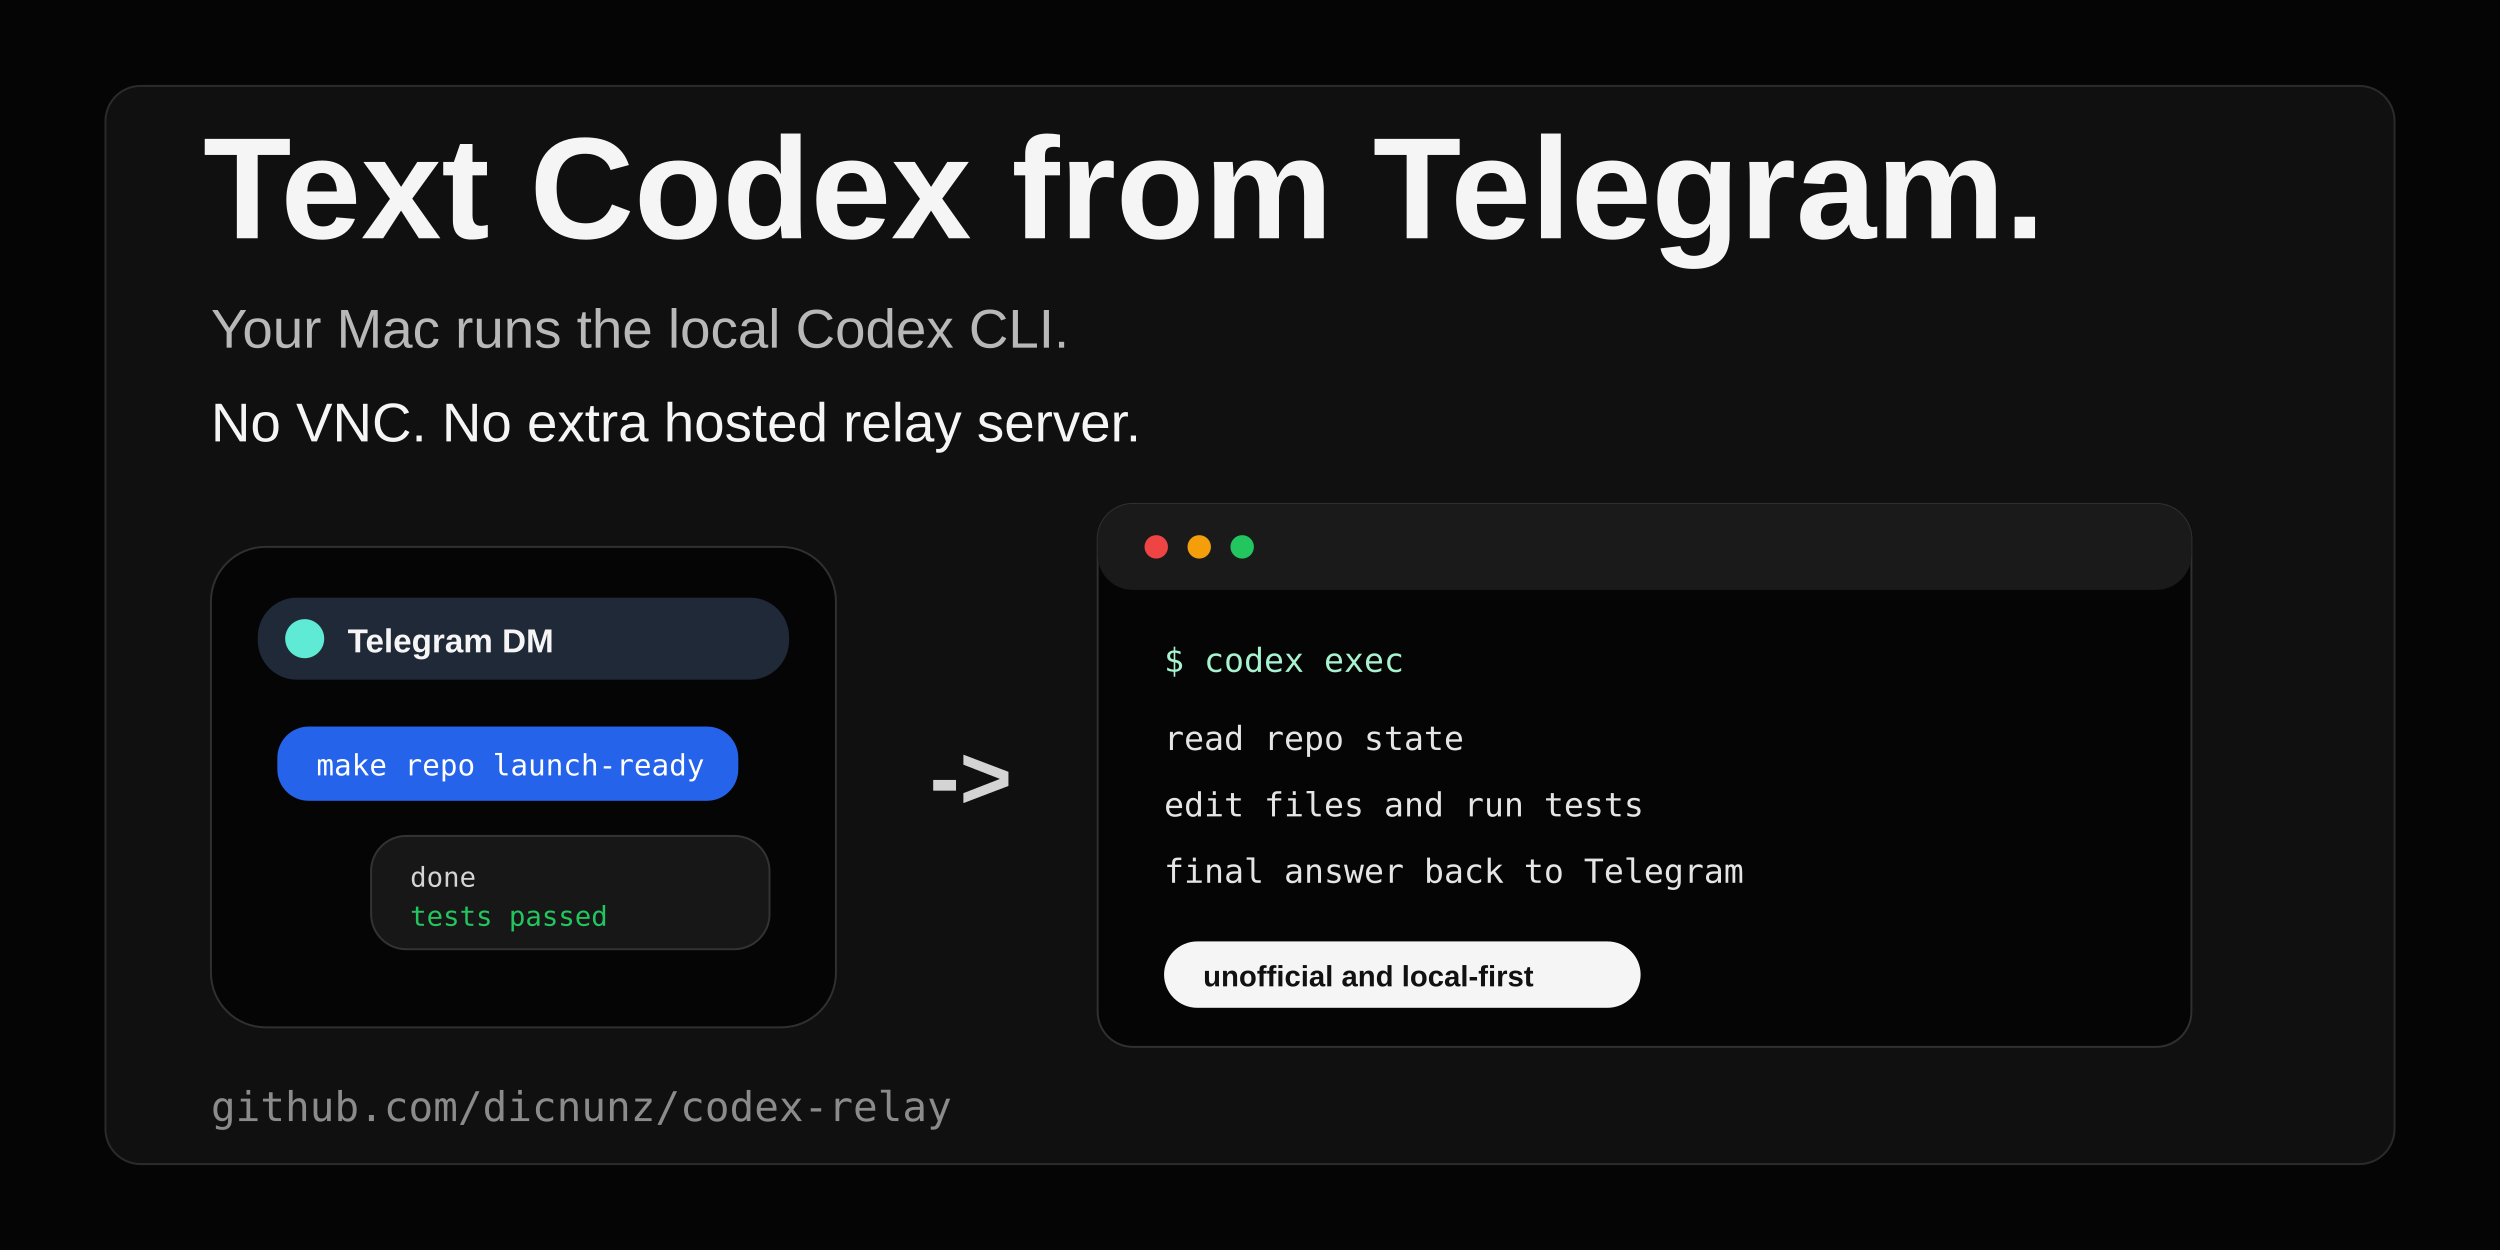
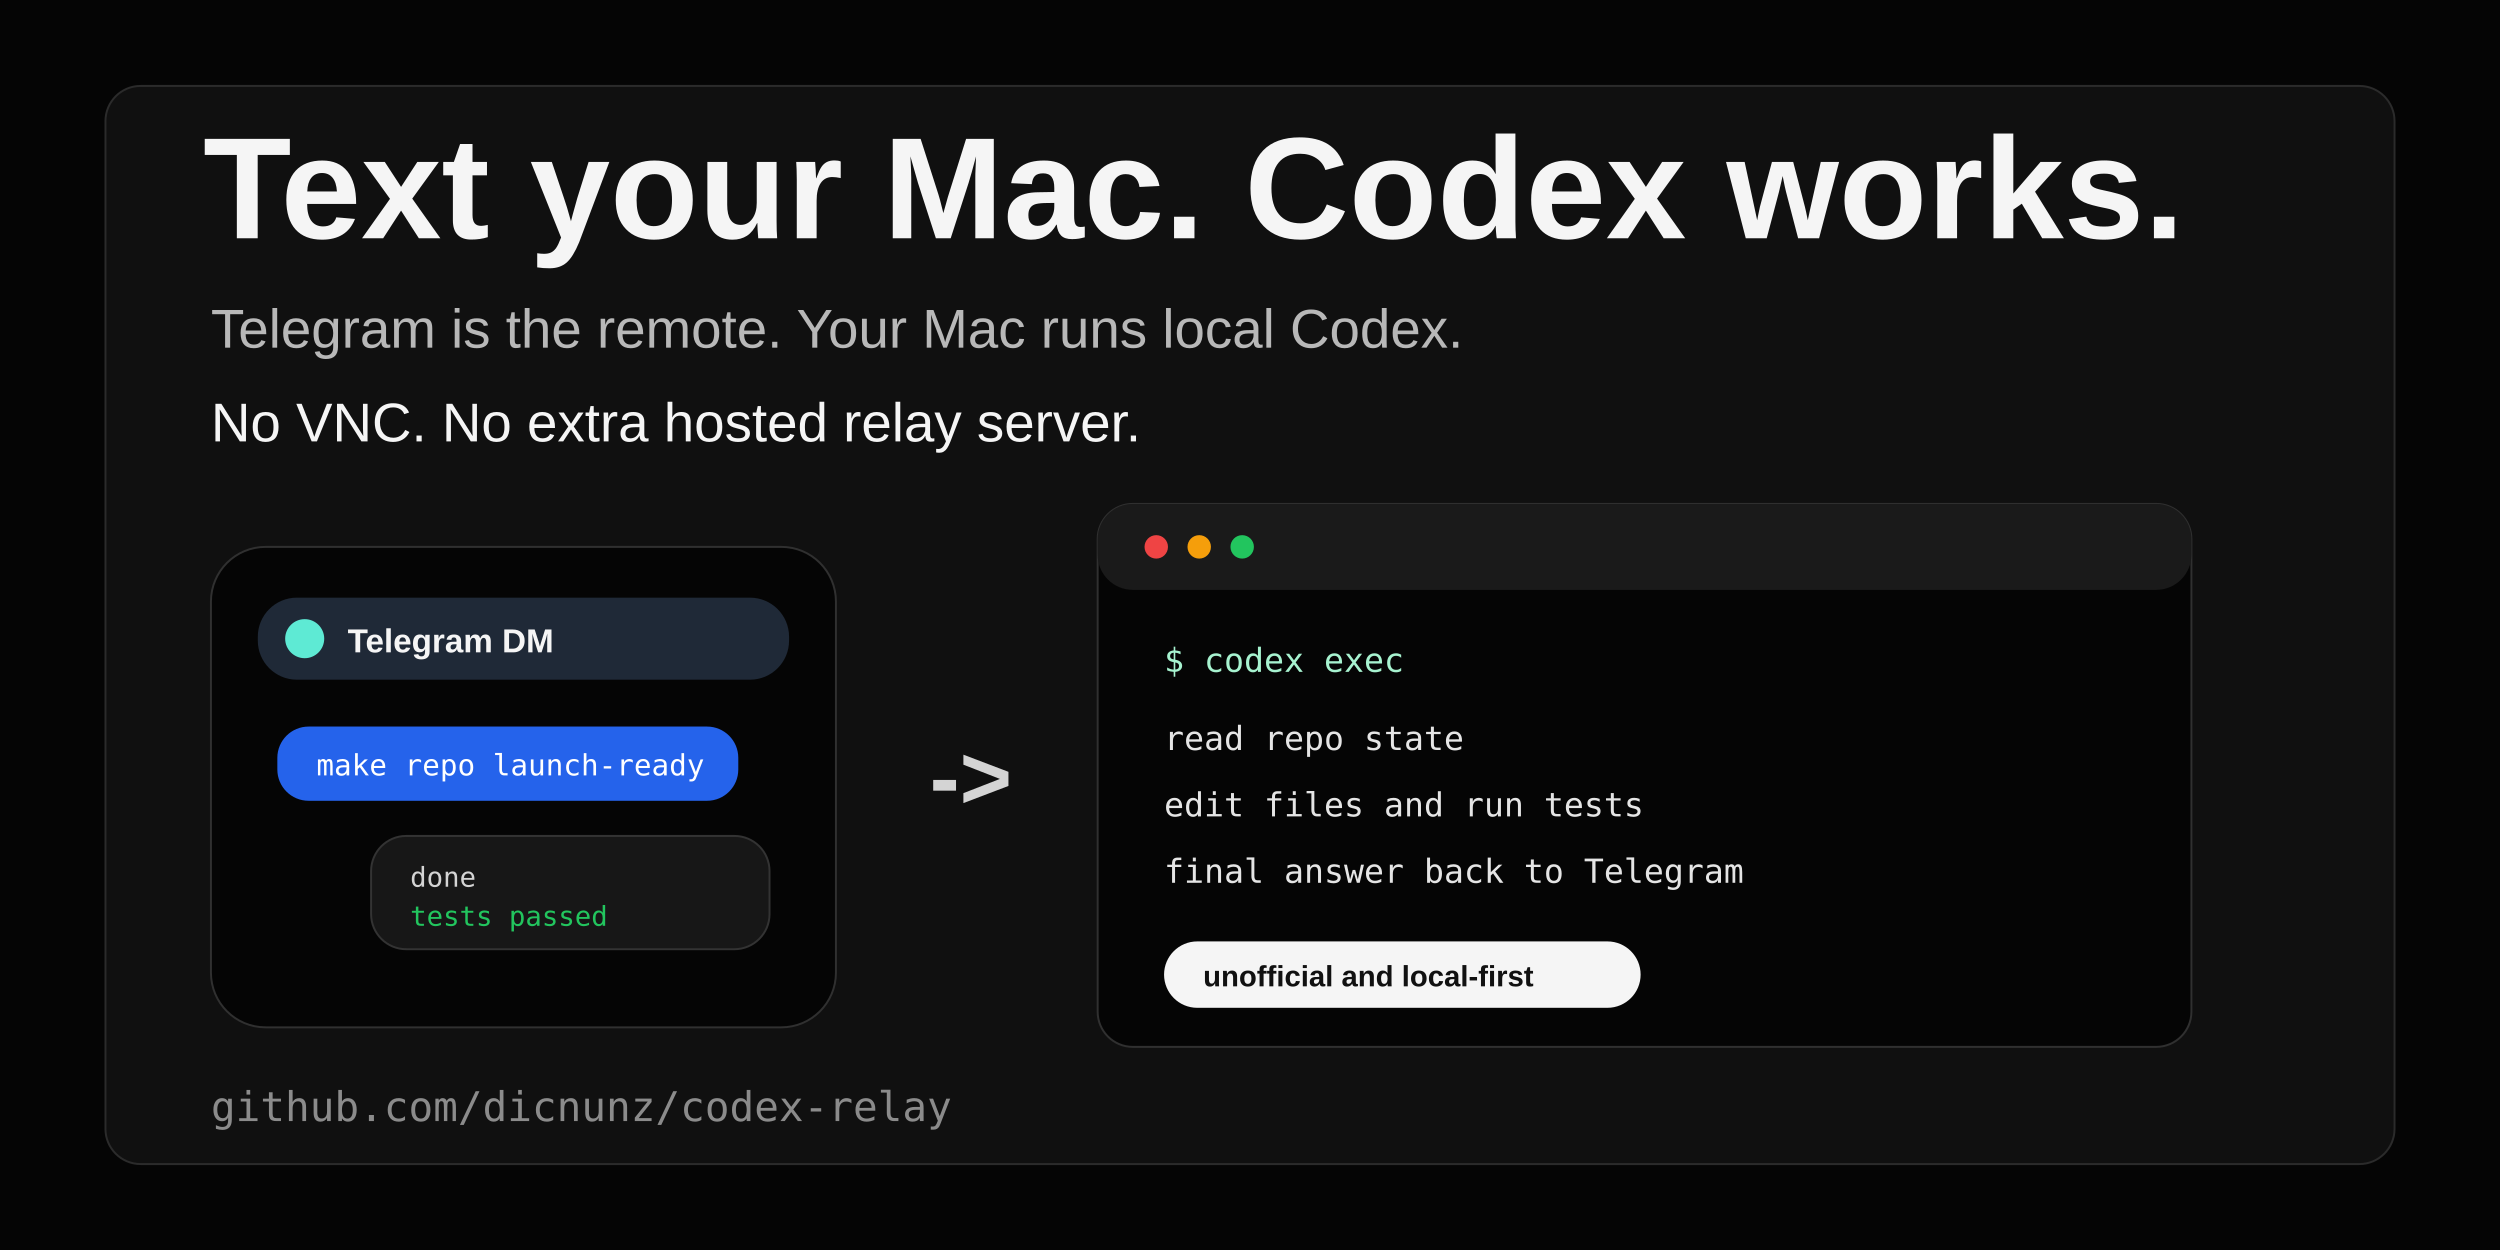
<svg xmlns="http://www.w3.org/2000/svg" width="1280" height="640" viewBox="0 0 1280 640" role="img" aria-label="Codex Relay social card">
  <rect width="1280" height="640" fill="#050505" />
  <rect x="54" y="44" width="1172" height="552" rx="18" fill="#101010" stroke="#2b2b2b" />
-   <text x="104" y="122" fill="#f5f5f5" font-family="Arial, sans-serif" font-size="74" font-weight="700">Text Codex from Telegram.</text>
-   <text x="108" y="178" fill="#b8b8b8" font-family="Arial, sans-serif" font-size="28">Your Mac runs the local Codex CLI.</text>
+   <text x="104" y="122" fill="#f5f5f5" font-family="Arial, sans-serif" font-size="74" font-weight="700">Text your Mac. Codex works.</text>
+   <text x="108" y="178" fill="#b8b8b8" font-family="Arial, sans-serif" font-size="28">Telegram is the remote. Your Mac runs local Codex.</text>
  <text x="108" y="226" fill="#f5f5f5" font-family="Arial, sans-serif" font-size="28">No VNC. No extra hosted relay server.</text>
  <g transform="translate(108 280)">
    <rect width="320" height="246" rx="28" fill="#050505" stroke="#303030" />
    <rect x="24" y="26" width="272" height="42" rx="20" fill="#1f2937" />
    <circle cx="48" cy="47" r="10" fill="#5eead4" />
    <text x="70" y="54" fill="#f5f5f5" font-family="Arial, sans-serif" font-size="17" font-weight="700">Telegram DM</text>
    <rect x="34" y="92" width="236" height="38" rx="16" fill="#2563eb" />
    <text x="54" y="117" fill="#ffffff" font-family="Menlo, monospace" font-size="15">make repo launch-ready</text>
    <rect x="82" y="148" width="204" height="58" rx="18" fill="#171717" stroke="#333333" />
    <text x="102" y="174" fill="#d4d4d4" font-family="Menlo, monospace" font-size="14">done</text>
    <text x="102" y="194" fill="#22c55e" font-family="Menlo, monospace" font-size="14">tests passed</text>
  </g>
  <text x="476" y="414" fill="#d4d4d4" font-family="Arial, sans-serif" font-size="46" font-weight="700">-&gt;</text>
  <g transform="translate(562 258)">
    <rect width="560" height="278" rx="18" fill="#050505" stroke="#303030" />
    <rect width="560" height="44" rx="18" fill="#1a1a1a" />
    <circle cx="30" cy="22" r="6" fill="#ef4444" />
    <circle cx="52" cy="22" r="6" fill="#f59e0b" />
    <circle cx="74" cy="22" r="6" fill="#22c55e" />
    <text x="34" y="86" fill="#a7f3d0" font-family="Menlo, monospace" font-size="17">$ codex exec</text>
    <text x="34" y="126" fill="#e5e5e5" font-family="Menlo, monospace" font-size="17">read repo state</text>
    <text x="34" y="160" fill="#e5e5e5" font-family="Menlo, monospace" font-size="17">edit files and run tests</text>
    <text x="34" y="194" fill="#e5e5e5" font-family="Menlo, monospace" font-size="17">final answer back to Telegram</text>
    <rect x="34" y="224" width="244" height="34" rx="17" fill="#f5f5f5" />
    <text x="54" y="247" fill="#111111" font-family="Arial, sans-serif" font-size="15" font-weight="700">unofficial and local-first</text>
  </g>
  <text x="108" y="574" fill="#8b8b8b" font-family="Menlo, monospace" font-size="21">github.com/dicnunz/codex-relay</text>
</svg>
